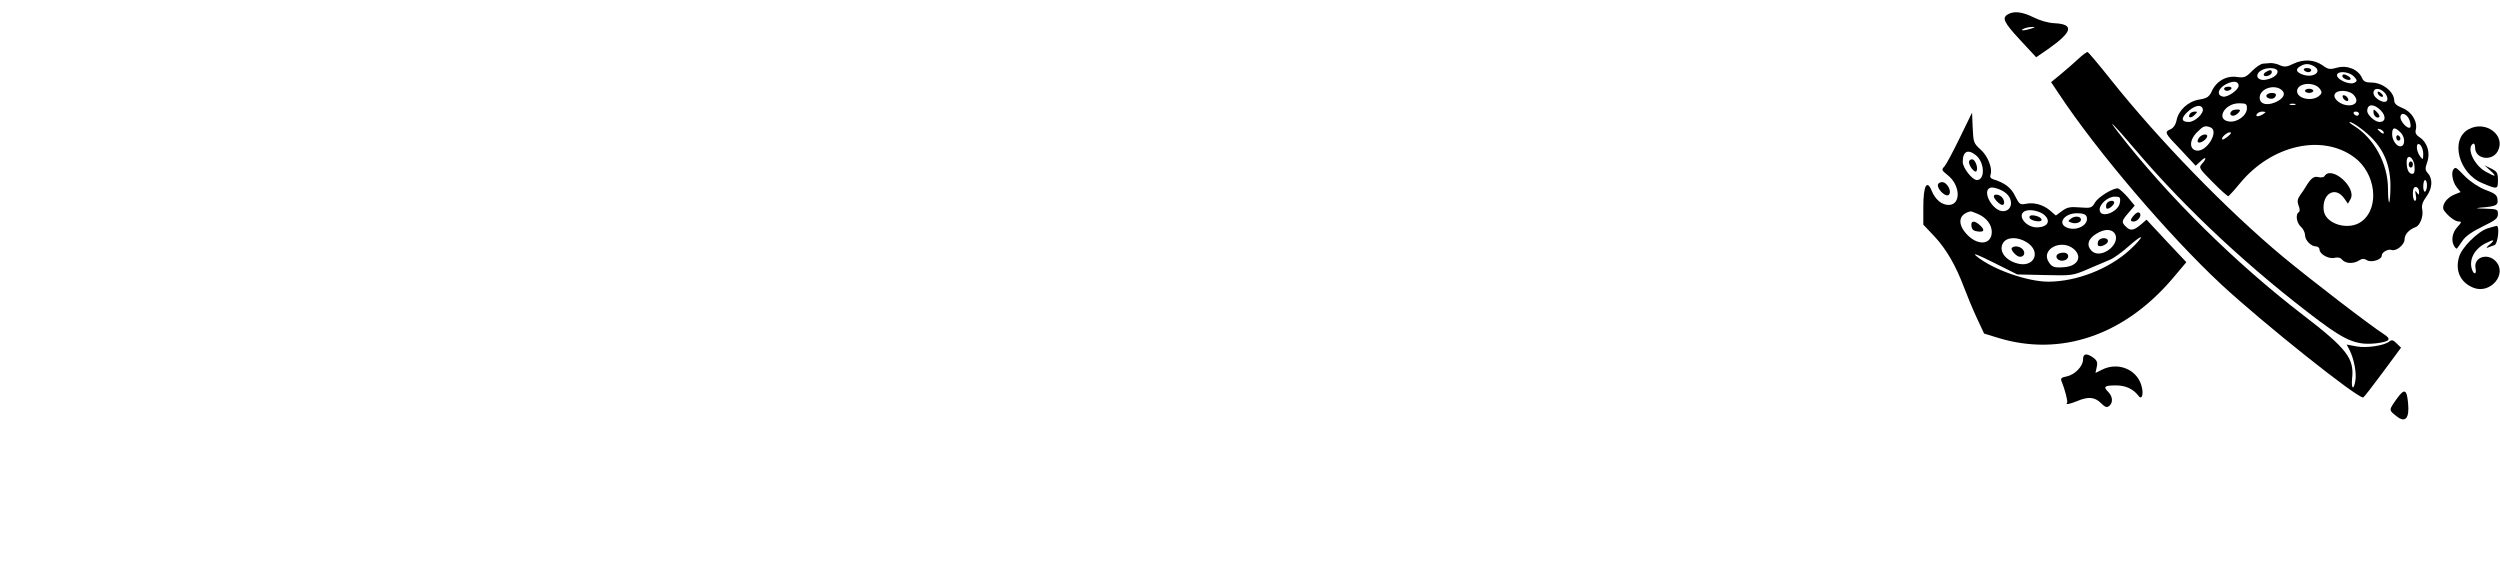
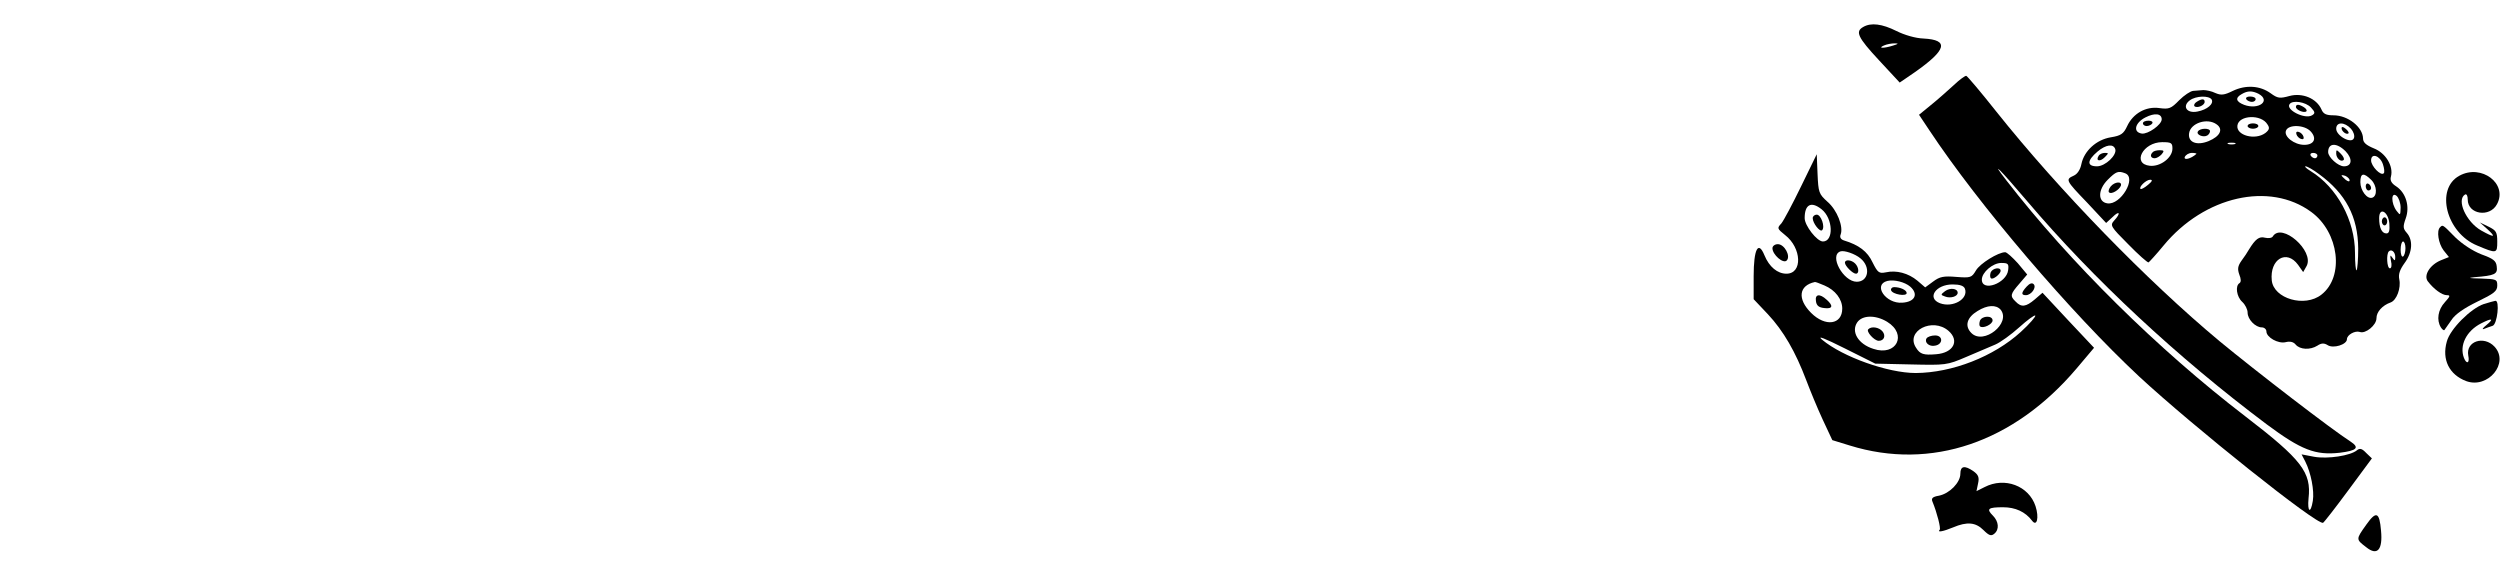
<svg xmlns="http://www.w3.org/2000/svg" viewBox="0 0 104 24">
-   <svg x="80.01" y="0.50" width="23.99" height="17.00" viewBox="0 0 278 197">
+   <svg x="72.95" y="1.00" width="31.05" height="22.00" viewBox="0 0 278 197">
    <g transform="translate(0,197) scale(0.1,-0.1)" fill="#000" stroke="none">
      <path d="M408 1959 c-30 -17 -21 -38 59 -124 l77 -83 57 39 c118 83 128 120 32 125 -30 1 -71 13 -101 28 -54 27 -95 32 -124 15z m112 -69 c-34 -11 -60 -11 -35 0 11 5 29 8 40 8 16 0 15 -2 -5 -8z" />
      <path d="M745 1742 c-22 -20 -60 -54 -85 -74 l-44 -36 38 -57 c184 -278 527 -680 782 -918 202 -187 662 -554 685 -545 4 2 46 56 94 121 l88 119 -21 20 c-16 17 -24 19 -35 10 -24 -20 -109 -33 -159 -24 l-47 9 14 -27 c21 -42 34 -108 28 -146 -8 -50 -21 -42 -16 9 11 97 -25 144 -236 306 -326 250 -653 573 -890 879 -63 81 -23 41 78 -78 247 -291 560 -582 892 -831 129 -96 182 -116 272 -106 65 8 75 19 40 42 -69 44 -351 261 -488 374 -270 225 -597 561 -832 856 -57 72 -107 131 -111 132 -4 1 -25 -14 -47 -35z" />
      <path d="M1785 1721 c-32 -16 -44 -17 -65 -8 -14 7 -34 11 -45 11 -11 -1 -28 -2 -38 -3 -10 -1 -33 -16 -52 -35 -30 -31 -38 -34 -74 -29 -50 7 -98 -20 -120 -68 -13 -28 -23 -35 -61 -41 -54 -9 -99 -51 -109 -99 -4 -21 -15 -38 -29 -44 -31 -14 -30 -17 50 -100 l71 -76 24 22 c26 26 32 15 6 -13 -16 -18 -14 -22 52 -88 38 -39 72 -69 76 -68 3 2 29 30 56 63 152 184 395 239 550 125 104 -76 124 -241 38 -308 -62 -49 -178 -15 -185 53 -8 79 55 117 98 58 l19 -27 13 23 c29 56 -93 163 -126 110 -3 -6 -16 -8 -29 -5 -22 6 -36 -5 -60 -44 -5 -9 -18 -29 -28 -42 -14 -20 -15 -31 -8 -51 7 -17 7 -28 1 -32 -17 -10 -11 -51 10 -70 11 -10 20 -28 20 -40 0 -25 29 -55 53 -55 9 0 17 -7 17 -15 0 -22 44 -47 72 -40 16 4 29 1 37 -9 16 -19 54 -21 81 -4 15 10 25 10 38 2 21 -14 72 2 72 22 0 16 30 33 48 27 21 -8 62 25 62 51 0 24 22 48 53 59 22 8 39 53 32 86 -4 19 2 36 20 61 29 39 32 85 8 112 -14 16 -15 23 -4 54 16 44 1 95 -35 119 -19 12 -24 23 -20 37 10 39 -20 88 -64 105 -29 12 -40 22 -40 37 -1 42 -56 86 -110 86 -27 0 -38 5 -45 22 -18 41 -71 63 -119 50 -36 -10 -44 -9 -70 10 -40 29 -93 32 -141 9z m96 -11 c47 -26 0 -61 -54 -41 -31 12 -34 26 -9 40 22 13 39 13 63 1z m-175 -21 c9 -16 -16 -38 -53 -45 -40 -8 -58 20 -28 42 23 17 71 18 81 3z m370 -30 c16 -17 16 -22 4 -29 -26 -16 -98 20 -84 41 10 17 61 9 80 -12z m-556 -44 c0 -20 -51 -56 -74 -53 -34 5 -26 40 13 60 35 18 61 15 61 -7z m394 -19 c9 -13 7 -20 -8 -32 -38 -28 -109 -9 -104 28 5 39 89 43 112 4z m-189 0 c25 -18 13 -44 -30 -62 -44 -18 -78 -5 -73 29 5 38 68 59 103 33z m500 -16 c9 -10 15 -26 11 -35 -8 -23 -66 8 -66 35 0 26 31 26 55 0z m-150 -10 c24 -26 13 -50 -24 -50 -37 0 -77 31 -68 53 9 24 69 22 92 -3z m-515 -64 c0 -34 -45 -68 -84 -64 -68 7 -26 88 46 88 34 0 38 -3 38 -24z m233 17 c-7 -2 -19 -2 -25 0 -7 3 -2 5 12 5 14 0 19 -2 13 -5z m-446 -19 c7 -22 -37 -64 -68 -64 -38 0 -38 21 2 55 31 26 59 30 66 9z m858 -8 c27 -28 24 -56 -6 -56 -22 0 -59 34 -59 53 0 35 32 36 65 3z m-556 -10 c-20 -18 -48 -25 -43 -11 4 8 15 15 27 15 11 0 18 -2 16 -4z m451 -6 c0 -5 -4 -10 -9 -10 -6 0 -13 5 -16 10 -3 6 1 10 9 10 9 0 16 -4 16 -10z m244 -32 c5 -15 7 -31 3 -34 -11 -11 -47 27 -47 48 0 29 33 18 44 -14z m-238 -37 c100 -73 145 -159 146 -277 0 -41 -3 -78 -6 -81 -3 -4 -6 26 -6 65 0 120 -67 244 -165 304 -16 10 -25 18 -19 18 6 0 29 -13 50 -29z m-722 3 c44 -17 -17 -119 -66 -112 -37 5 -36 51 1 88 31 31 39 34 65 24z m836 -26 c0 -6 -6 -5 -15 2 -8 7 -15 14 -15 16 0 2 7 1 15 -2 8 -4 15 -11 15 -16z m81 1 c21 -21 23 -60 3 -66 -19 -6 -44 27 -44 58 0 34 12 37 41 8z m-832 -18 c-13 -11 -26 -18 -28 -15 -7 7 21 34 36 34 10 0 8 -6 -8 -19z m941 -85 c-1 -29 -1 -30 -15 -12 -21 28 -21 73 0 56 8 -7 15 -27 15 -44z m-42 -59 c2 -27 -1 -37 -11 -37 -17 0 -27 21 -27 57 0 43 34 25 38 -20z m60 -92 c0 -14 -4 -28 -9 -31 -5 -3 -9 9 -9 25 0 17 4 31 9 31 5 0 9 -11 9 -25z m-38 -33 c0 -15 -2 -15 -11 -2 -8 12 -9 9 -5 -12 4 -16 2 -28 -4 -28 -11 0 -14 53 -4 63 10 10 24 -2 24 -21z" />
      <path d="M1835 1690 c3 -5 13 -10 21 -10 8 0 14 5 14 10 0 6 -9 10 -21 10 -11 0 -17 -4 -14 -10z" />
      <path d="M1650 1680 c-8 -5 -11 -12 -8 -16 10 -9 38 3 38 16 0 12 -10 13 -30 0z" />
      <path d="M2020 1661 c0 -11 31 -24 39 -16 3 3 -1 10 -9 15 -19 12 -30 12 -30 1z" />
      <path d="M1450 1600 c0 -5 6 -10 14 -10 8 0 18 5 21 10 3 6 -3 10 -14 10 -12 0 -21 -4 -21 -10z" />
      <path d="M1840 1590 c0 -5 9 -10 20 -10 11 0 20 5 20 10 0 6 -9 10 -20 10 -11 0 -20 -4 -20 -10z" />
      <path d="M1655 1570 c-8 -12 20 -24 35 -15 5 3 10 10 10 16 0 12 -37 12 -45 -1z" />
      <path d="M2190 1582 c0 -12 19 -26 26 -19 2 2 -2 10 -11 17 -9 8 -15 8 -15 2z" />
      <path d="M2022 1559 c2 -7 10 -15 17 -17 8 -3 12 1 9 9 -2 7 -10 15 -17 17 -8 3 -12 -1 -9 -9z" />
      <path d="M1487 1493 c-12 -11 -8 -23 7 -23 7 0 19 7 26 15 10 12 9 15 -7 15 -11 0 -23 -3 -26 -7z" />
      <path d="M1285 1479 c-12 -19 5 -23 22 -6 16 16 16 17 1 17 -9 0 -20 -5 -23 -11z" />
      <path d="M2170 1488 c0 -18 18 -34 28 -24 3 4 -2 14 -11 23 -16 16 -17 16 -17 1z" />
      <path d="M1330 1365 c-7 -9 -10 -19 -6 -22 8 -9 38 9 44 25 5 17 -23 15 -38 -3z" />
      <path d="M2280 1366 c0 -9 5 -16 10 -16 6 0 10 4 10 9 0 6 -4 13 -10 16 -5 3 -10 -1 -10 -9z" />
      <path d="M2340 1235 c0 -8 5 -15 10 -15 6 0 10 7 10 15 0 8 -4 15 -10 15 -5 0 -10 -7 -10 -15z" />
      <path d="M177 1366 c-32 -66 -65 -128 -74 -139 -16 -17 -16 -19 14 -43 62 -48 66 -144 5 -144 -33 0 -64 25 -82 69 -23 56 -40 22 -40 -78 l0 -86 53 -56 c58 -62 103 -140 143 -246 14 -37 41 -103 61 -146 l36 -77 65 -20 c303 -94 611 11 845 287 l65 77 -96 102 -96 103 -29 -25 c-33 -28 -50 -30 -71 -8 -22 21 -20 28 14 67 l29 34 -35 42 c-20 22 -41 41 -47 41 -26 0 -94 -42 -109 -68 -16 -27 -20 -28 -73 -24 -47 4 -62 1 -86 -17 l-30 -22 -29 25 c-34 28 -78 40 -118 31 -25 -5 -30 -1 -49 37 -19 41 -51 65 -107 82 -12 4 -16 12 -12 22 11 29 -13 91 -49 122 -32 29 -34 34 -37 104 l-3 73 -58 -119z m76 -86 c43 -34 46 -120 5 -120 -22 0 -68 59 -68 87 0 51 24 64 63 33z m145 -183 c39 -32 30 -87 -14 -87 -50 0 -104 98 -61 113 14 5 55 -9 75 -26z m550 -44 c-6 -49 -98 -82 -98 -35 0 27 41 62 72 62 26 0 29 -3 26 -27z m-365 -61 c32 -28 18 -57 -29 -60 -62 -5 -111 67 -56 81 25 6 65 -4 85 -21z m-319 4 c40 -17 66 -51 66 -86 0 -60 -63 -69 -116 -16 -52 52 -46 102 14 115 1 1 18 -5 36 -13z m523 -12 c14 -38 -45 -72 -93 -54 -50 19 -16 70 47 70 27 0 42 -5 46 -16z m133 -78 c40 -50 -63 -133 -109 -87 -26 26 -17 58 23 82 37 23 69 24 86 5z m75 -83 c-101 -92 -255 -152 -391 -153 -104 0 -272 60 -349 124 -20 17 8 6 84 -32 l114 -57 132 -3 c130 -3 135 -3 207 28 40 17 89 38 108 46 19 8 59 37 89 64 30 27 57 47 60 44 3 -3 -21 -31 -54 -61z m-498 38 c77 -47 35 -130 -51 -101 -57 18 -84 64 -60 99 19 27 68 28 111 2z m229 -34 c42 -37 18 -82 -46 -87 -47 -4 -60 0 -75 24 -41 62 61 115 121 63z" />
      <path d="M220 1247 c0 -19 27 -53 35 -45 12 12 -4 58 -20 58 -8 0 -15 -6 -15 -13z" />
      <path d="M340 1081 c0 -12 29 -41 41 -41 13 0 11 24 -3 38 -14 14 -38 16 -38 3z" />
      <path d="M883 1045 c-3 -9 -3 -19 1 -22 7 -7 36 16 36 28 0 15 -30 10 -37 -6z" />
      <path d="M512 978 c5 -15 58 -24 58 -10 0 11 -24 22 -47 22 -8 0 -13 -6 -11 -12z" />
      <path d="M232 938 c2 -17 11 -24 31 -26 31 -4 35 8 9 31 -26 24 -44 21 -40 -5z" />
      <path d="M713 975 c-17 -13 -17 -14 0 -20 20 -8 47 0 47 14 0 16 -28 20 -47 6z" />
      <path d="M843 865 c-3 -9 -3 -18 0 -21 10 -10 47 7 47 22 0 19 -39 18 -47 -1z" />
      <path d="M427 833 c-9 -8 22 -43 39 -43 20 0 27 19 14 35 -13 16 -42 20 -53 8z" />
      <path d="M644 799 c-9 -15 10 -32 32 -27 30 5 30 38 0 38 -14 0 -28 -5 -32 -11z" />
      <path d="M2629 1405 c-91 -49 -49 -213 66 -260 73 -31 75 -30 75 14 0 36 -4 42 -32 56 l-33 16 28 -25 c34 -31 27 -33 -23 -5 -56 32 -93 114 -60 134 6 3 10 -5 10 -19 0 -55 82 -68 109 -17 41 76 -58 151 -140 106z" />
      <path d="M2557 1213 c-14 -13 -6 -61 13 -86 l20 -25 -30 -12 c-41 -17 -65 -56 -49 -78 22 -29 53 -52 71 -52 14 0 13 -4 -7 -26 -26 -28 -32 -67 -15 -94 5 -8 11 -12 13 -10 2 3 14 20 26 37 14 22 48 45 97 69 62 30 74 39 74 60 0 23 -3 24 -62 26 -43 1 -50 2 -23 5 76 6 87 11 83 40 -2 21 -13 29 -57 45 -33 13 -71 38 -98 64 -47 48 -46 47 -56 37z" />
      <path d="M70 1135 c0 -24 40 -59 53 -46 16 16 -8 61 -33 61 -11 0 -20 -7 -20 -15z" />
      <path d="M1017 992 c-21 -23 -21 -32 -3 -32 20 0 41 29 29 41 -6 6 -15 3 -26 -9z" />
      <path d="M2720 927 c-48 -16 -126 -93 -138 -140 -19 -67 9 -123 72 -147 81 -30 162 67 106 128 -40 43 -108 20 -98 -33 6 -28 -6 -34 -16 -9 -18 47 9 101 64 129 41 21 49 18 20 -6 -14 -11 -18 -18 -10 -15 8 3 23 9 33 12 17 6 27 95 10 93 -5 -1 -24 -6 -43 -12z" />
      <path d="M770 295 c0 -33 -40 -74 -80 -82 -24 -4 -29 -10 -24 -22 17 -41 32 -100 27 -105 -11 -11 14 -6 50 9 52 22 84 19 113 -10 21 -21 29 -23 40 -14 20 16 17 46 -5 68 -25 25 -18 31 38 31 46 0 83 -17 108 -50 18 -24 27 11 13 54 -25 76 -115 110 -190 71 l-30 -15 6 29 c5 22 1 32 -17 45 -33 23 -49 20 -49 -9z" />
      <path d="M2282 105 c-39 -55 -39 -54 0 -84 41 -33 62 -10 55 62 -6 70 -18 74 -55 22z" />
    </g>
  </svg>
</svg>
